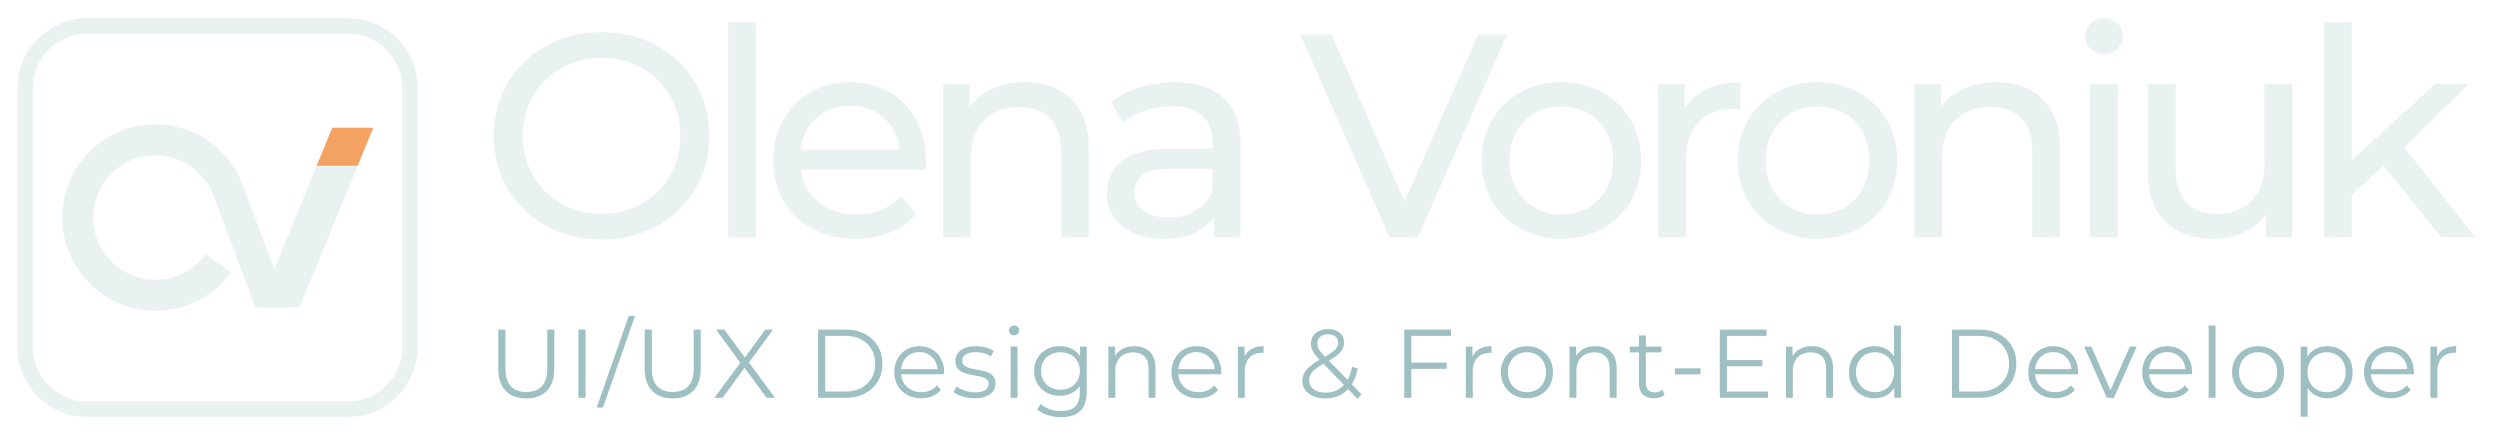
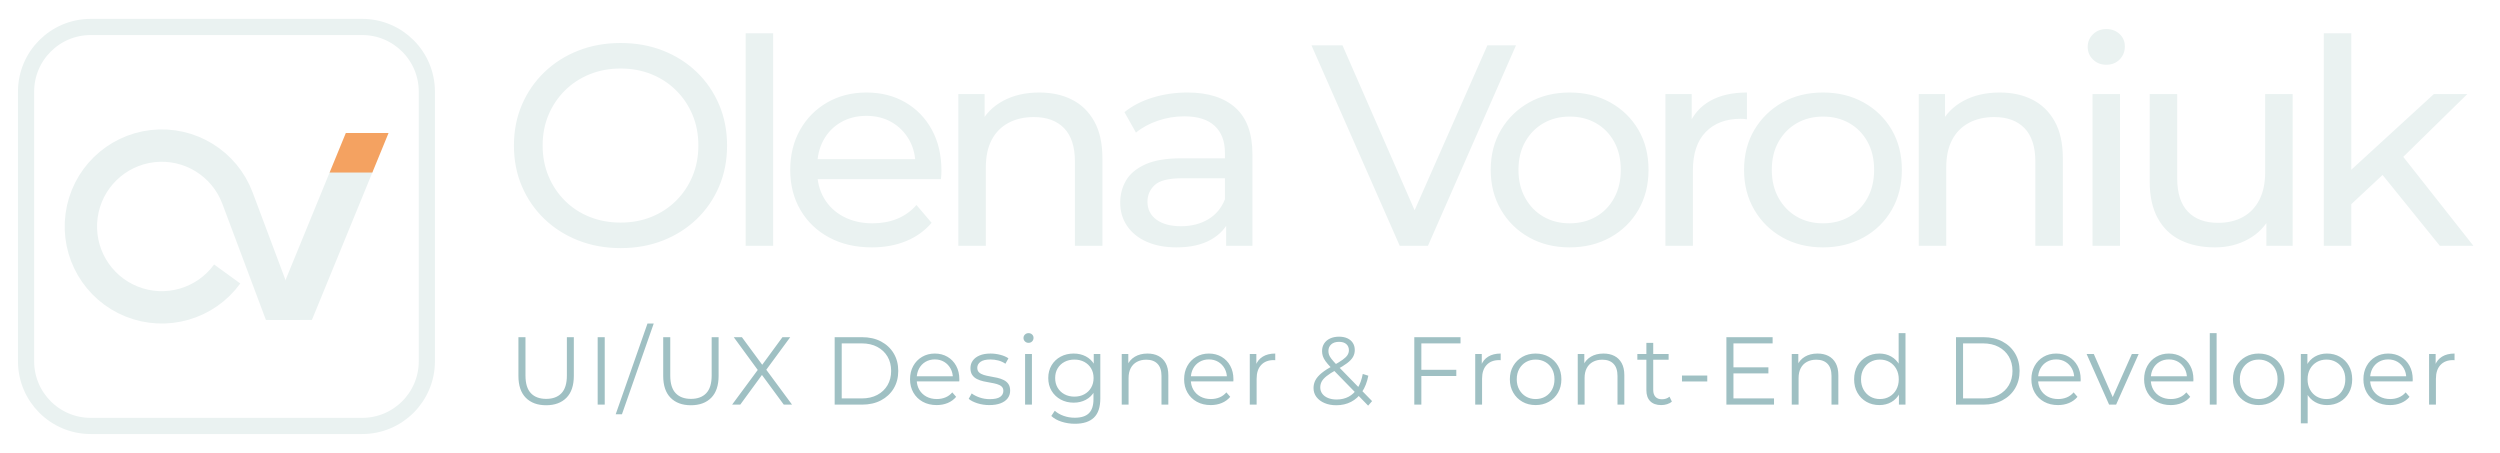
- <svg xmlns="http://www.w3.org/2000/svg" viewBox="77 504 1448 252">
+ <svg xmlns="http://www.w3.org/2000/svg" viewBox="77 504 1391 252">
  <rect x="91.5" y="519" width="223" height="222" rx="36" fill="none" stroke="#EAF2F1" stroke-width="9" />
  <defs>
    <clipPath id="hlightc">
      <path d="M0 0H1400V682.0H212V1400H0Z" />
    </clipPath>
    <clipPath id="hlightg">
      <rect x="190" y="599.0" width="140" height="83.0" />
    </clipPath>
    <clipPath id="hlightt">
      <rect x="190" y="578.0" width="140" height="22.0" />
    </clipPath>
  </defs>
  <path d="M203.41 656.45 A45 45 0 1 1 209.13 614.20 L248.81 720" fill="none" stroke="#EAF2F1" stroke-width="18" clip-path="url(#hlightc)" />
  <line x1="296.88" y1="540" x2="223.08" y2="720" stroke="#EAF2F1" stroke-width="22" clip-path="url(#hlightg)" />
  <line x1="296.88" y1="540" x2="223.08" y2="720" stroke="#F4A261" stroke-width="22" clip-path="url(#hlightt)" />
-   <g transform="translate(-279.48 -317.84) scale(1.525)">
+   <g transform="translate(-247.36 -270.47) scale(1.4487)">
    <path d="M462.279 629.887Q453.458 629.887 445.954 626.926Q438.45 623.964 432.929 618.638Q427.408 613.312 424.345 606.155Q421.282 598.998 421.282 590.5Q421.282 582.002 424.345 574.845Q427.408 567.688 432.941 562.349Q438.473 557.009 445.945 554.061Q453.417 551.113 462.259 551.113Q471.1 551.113 478.545 554.044Q485.991 556.976 491.503 562.286Q497.016 567.596 500.079 574.784Q503.142 581.973 503.142 590.509Q503.142 599.046 500.079 606.225Q497.016 613.404 491.503 618.714Q485.991 624.024 478.545 626.956Q471.1 629.887 462.279 629.887ZM462.259 620.087Q468.692 620.087 474.126 617.881Q479.559 615.674 483.59 611.658Q487.622 607.643 489.869 602.26Q492.117 596.878 492.117 590.472Q492.117 584.066 489.88 578.72Q487.643 573.373 483.607 569.352Q479.571 565.332 474.132 563.122Q468.692 560.913 462.259 560.913Q455.825 560.913 450.364 563.125Q444.903 565.338 440.851 569.364Q436.8 573.39 434.554 578.744Q432.307 584.098 432.307 590.469Q432.307 596.841 434.549 602.223Q436.791 607.606 440.835 611.654Q444.879 615.702 450.352 617.894Q455.825 620.087 462.259 620.087Z M510.283 629.0V547.38H520.843V629.0Z M558.75 629.609Q549.385 629.609 542.308 625.784Q535.232 621.96 531.314 615.229Q527.397 608.498 527.397 599.86Q527.397 591.204 531.179 584.49Q534.96 577.777 541.606 573.952Q548.251 570.128 556.66 570.128Q565.069 570.128 571.575 573.889Q578.081 577.649 581.778 584.401Q585.475 591.153 585.475 600.146Q585.475 600.813 585.429 601.713Q585.382 602.612 585.289 603.39H535.667V595.726H579.713L575.489 598.398Q575.582 592.776 573.135 588.415Q570.688 584.054 566.451 581.573Q562.213 579.092 556.66 579.092Q551.123 579.092 546.831 581.573Q542.539 584.054 540.147 588.461Q537.755 592.869 537.755 598.677V600.417Q537.755 606.276 540.422 610.794Q543.089 615.311 547.914 617.838Q552.739 620.366 559.029 620.366Q564.191 620.366 568.47 618.63Q572.749 616.895 575.88 613.331L581.694 620.166Q577.768 624.786 571.896 627.197Q566.025 629.609 558.75 629.609Z M591.96 629.0V570.737H602.057V586.442L600.35 582.303Q603.252 576.495 609.18 573.312Q615.107 570.128 623.047 570.128Q630.18 570.128 635.611 572.869Q641.043 575.611 644.173 581.216Q647.303 586.821 647.303 595.45V629.0H636.743V596.658Q636.743 588.141 632.607 583.849Q628.471 579.557 620.927 579.557Q615.398 579.557 611.216 581.792Q607.033 584.027 604.777 588.311Q602.521 592.595 602.521 598.926V629.0Z M694.819 629.0V616.678L694.354 614.343V593.306Q694.354 586.626 690.431 582.952Q686.507 579.278 678.729 579.278Q673.464 579.278 668.556 580.967Q663.647 582.656 660.186 585.526L655.766 577.669Q660.301 574.005 666.642 572.066Q672.982 570.128 679.92 570.128Q691.864 570.128 698.389 575.977Q704.915 581.827 704.915 593.847V629.0ZM675.75 629.609Q669.184 629.609 664.302 627.443Q659.421 625.277 656.777 621.368Q654.133 617.46 654.133 612.451Q654.133 607.731 656.383 603.894Q658.634 600.058 663.777 597.727Q668.92 595.396 677.532 595.396H696.029V603.06H677.979Q670.157 603.06 667.379 605.676Q664.601 608.293 664.601 612.062Q664.601 616.399 668.03 618.94Q671.46 621.48 677.515 621.48Q683.442 621.48 687.895 618.847Q692.347 616.213 694.354 611.141L696.383 618.423Q694.259 623.664 688.995 626.636Q683.731 629.609 675.75 629.609Z M761.492 629.0 727.585 552.0H739.498L770.574 623.06H763.807L795.162 552.0H806.146L772.332 629.0Z M826.74 629.609Q818.025 629.609 811.186 625.784Q804.347 621.96 800.392 615.212Q796.436 608.464 796.436 599.844Q796.436 591.111 800.409 584.44Q804.381 577.768 811.183 573.948Q817.984 570.128 826.74 570.128Q835.496 570.128 842.358 573.942Q849.22 577.756 853.132 584.417Q857.044 591.078 857.044 599.845Q857.044 608.498 853.144 615.229Q849.244 621.96 842.348 625.784Q835.451 629.609 826.74 629.609ZM826.74 620.366Q832.421 620.366 836.849 617.838Q841.277 615.311 843.834 610.654Q846.391 605.998 846.391 599.848Q846.391 593.612 843.834 589.01Q841.277 584.409 836.849 581.89Q832.421 579.371 826.787 579.371Q821.152 579.371 816.733 581.89Q812.314 584.409 809.702 589.01Q807.09 593.612 807.09 599.848Q807.09 605.998 809.702 610.654Q812.314 615.311 816.726 617.838Q821.139 620.366 826.74 620.366Z M863.53 629.0V570.737H873.626V586.559L872.57 582.607Q875.066 576.52 880.748 573.324Q886.43 570.128 894.841 570.128V580.41Q894.174 580.317 893.591 580.27Q893.008 580.224 892.416 580.224Q883.951 580.224 879.021 585.283Q874.09 590.341 874.09 599.999V629.0Z M924.038 629.609Q915.323 629.609 908.484 625.784Q901.644 621.96 897.689 615.212Q893.734 608.464 893.734 599.844Q893.734 591.111 897.707 584.44Q901.679 577.768 908.481 573.948Q915.282 570.128 924.038 570.128Q932.794 570.128 939.656 573.942Q946.517 577.756 950.43 584.417Q954.342 591.078 954.342 599.845Q954.342 608.498 950.442 615.229Q946.542 621.96 939.645 625.784Q932.749 629.609 924.038 629.609ZM924.038 620.366Q929.719 620.366 934.147 617.838Q938.575 615.311 941.132 610.654Q943.689 605.998 943.689 599.848Q943.689 593.612 941.132 589.01Q938.575 584.409 934.147 581.89Q929.719 579.371 924.085 579.371Q918.45 579.371 914.031 581.89Q909.611 584.409 906.999 589.01Q904.388 593.612 904.388 599.848Q904.388 605.998 906.999 610.654Q909.611 615.311 914.024 617.838Q918.437 620.366 924.038 620.366Z M960.827 629.0V570.737H970.924V586.442L969.217 582.303Q972.119 576.495 978.047 573.312Q983.974 570.128 991.914 570.128Q999.047 570.128 1004.478 572.869Q1009.91 575.611 1013.04 581.216Q1016.17 586.821 1016.17 595.45V629.0H1005.609V596.658Q1005.609 588.141 1001.474 583.849Q997.338 579.557 989.794 579.557Q984.265 579.557 980.083 581.792Q975.9 584.027 973.644 588.311Q971.388 592.595 971.388 598.926V629.0Z M1027.571 629.0V570.737H1038.132V629.0ZM1032.852 559.466Q1029.801 559.466 1027.76 557.471Q1025.718 555.476 1025.718 552.611Q1025.718 549.729 1027.76 547.743Q1029.801 545.757 1032.852 545.757Q1035.919 545.757 1037.952 547.65Q1039.985 549.543 1039.985 552.425Q1039.985 555.383 1037.999 557.424Q1036.012 559.466 1032.852 559.466Z M1074.613 629.609Q1067.074 629.609 1061.431 626.867Q1055.788 624.126 1052.658 618.474Q1049.528 612.823 1049.528 604.287V570.737H1060.089V603.079Q1060.089 611.595 1064.195 615.888Q1068.302 620.18 1075.804 620.18Q1081.281 620.18 1085.337 617.945Q1089.392 615.709 1091.631 611.37Q1093.87 607.032 1093.87 600.81V570.737H1104.431V629.0H1094.335V613.312L1096.041 617.45Q1093.156 623.241 1087.449 626.425Q1081.741 629.609 1074.613 629.609Z M1124.889 614.94 1125.168 601.431 1158.656 570.737H1171.507L1145.735 595.998L1139.981 600.848ZM1116.399 629.0V547.38H1126.96V629.0ZM1160.959 629.0 1138.054 600.669 1144.831 592.196 1173.851 629.0Z" fill="#EAF2F1" />
    <path d="M433.647 690.237Q428.687 690.237 425.847 687.373Q423.007 684.509 423.007 678.928V664.1H425.718V678.828Q425.718 683.421 427.795 685.608Q429.873 687.794 433.668 687.794Q437.463 687.794 439.541 685.608Q441.618 683.421 441.618 678.828V664.1H444.287V678.928Q444.287 684.509 441.447 687.373Q438.608 690.237 433.647 690.237Z M453.444 690.0V664.1H456.154V690.0Z M460.37 693.7 472.58 658.846H474.977L462.767 693.7Z M489.251 690.237Q484.291 690.237 481.451 687.373Q478.612 684.509 478.612 678.928V664.1H481.322V678.828Q481.322 683.421 483.4 685.608Q485.477 687.794 489.272 687.794Q493.067 687.794 495.145 685.608Q497.223 683.421 497.223 678.828V664.1H499.891V678.928Q499.891 684.509 497.052 687.373Q494.212 690.237 489.251 690.237Z M505.08 690.0 515.697 675.639V677.741L505.715 664.1H508.842L517.241 675.507L516.034 675.528L524.412 664.1H527.396L517.505 677.551V675.661L528.094 690.0H524.926L515.955 677.81H517.12L508.212 690.0Z M544.465 690.0V664.1H555.004Q559.153 664.1 562.276 665.752Q565.399 667.404 567.143 670.317Q568.887 673.229 568.887 677.05Q568.887 680.871 567.143 683.783Q565.399 686.696 562.276 688.348Q559.153 690.0 555.004 690.0ZM547.176 687.62H554.846Q558.302 687.62 560.837 686.27Q563.372 684.92 564.764 682.541Q566.156 680.162 566.156 677.05Q566.156 673.917 564.764 671.549Q563.372 669.18 560.837 667.83Q558.302 666.48 554.846 666.48H547.176Z M583.63 690.174Q580.603 690.174 578.3 688.903Q575.997 687.632 574.705 685.389Q573.413 683.145 573.413 680.27Q573.413 677.379 574.644 675.152Q575.874 672.925 578.038 671.654Q580.201 670.383 582.927 670.383Q585.652 670.383 587.784 671.627Q589.916 672.871 591.134 675.101Q592.352 677.331 592.352 680.274Q592.352 680.437 592.341 680.652Q592.331 680.867 592.31 681.067H575.413V679.106H590.917L589.867 679.892Q589.888 677.795 588.982 676.153Q588.077 674.512 586.518 673.574Q584.959 672.637 582.927 672.637Q580.91 672.637 579.333 673.574Q577.755 674.512 576.868 676.164Q575.982 677.816 575.982 679.955V680.396Q575.982 682.583 576.961 684.272Q577.94 685.961 579.687 686.909Q581.433 687.857 583.692 687.857Q585.491 687.857 587.022 687.221Q588.554 686.586 589.638 685.295L591.121 687.008Q589.821 688.562 587.887 689.368Q585.953 690.174 583.63 690.174Z M603.855 690.174Q601.44 690.174 599.29 689.486Q597.14 688.799 595.941 687.778L597.098 685.697Q598.281 686.612 600.131 687.255Q601.981 687.898 604.023 687.898Q606.798 687.898 608.026 687.029Q609.255 686.159 609.255 684.713Q609.255 683.637 608.573 683.03Q607.891 682.424 606.767 682.103Q605.644 681.782 604.29 681.565Q602.936 681.348 601.583 681.042Q600.229 680.735 599.106 680.167Q597.982 679.599 597.3 678.603Q596.618 677.607 596.618 675.954Q596.618 674.344 597.52 673.087Q598.422 671.831 600.141 671.107Q601.86 670.383 604.333 670.383Q606.213 670.383 608.11 670.877Q610.006 671.372 611.205 672.218L610.048 674.298Q608.775 673.415 607.294 673.037Q605.814 672.658 604.312 672.658Q601.712 672.658 600.476 673.565Q599.24 674.471 599.24 675.849Q599.24 676.982 599.922 677.615Q600.604 678.249 601.728 678.598Q602.851 678.948 604.205 679.165Q605.558 679.382 606.904 679.689Q608.25 679.995 609.373 680.545Q610.497 681.094 611.179 682.064Q611.861 683.033 611.861 684.65Q611.861 686.323 610.916 687.567Q609.971 688.811 608.189 689.492Q606.407 690.174 603.855 690.174Z M617.601 690.0V670.557H620.228V690.0ZM618.915 666.272Q618.104 666.272 617.546 665.724Q616.988 665.177 616.988 664.408Q616.988 663.624 617.546 663.084Q618.104 662.545 618.915 662.545Q619.741 662.545 620.291 663.063Q620.841 663.582 620.841 664.366Q620.841 665.156 620.301 665.714Q619.762 666.272 618.915 666.272Z M636.748 697.352Q634.095 697.352 631.649 696.574Q629.203 695.797 627.667 694.359L629.002 692.352Q630.398 693.606 632.412 694.32Q634.426 695.035 636.664 695.035Q640.367 695.035 642.116 693.304Q643.865 691.574 643.865 687.948V683.127L644.235 679.795L643.97 676.443V670.557H646.492V687.648Q646.492 692.65 644.029 695.001Q641.565 697.352 636.748 697.352ZM636.276 689.245Q633.487 689.245 631.275 688.043Q629.064 686.84 627.782 684.71Q626.501 682.58 626.501 679.795Q626.501 676.995 627.782 674.873Q629.064 672.751 631.275 671.567Q633.487 670.383 636.276 670.383Q638.852 670.383 640.921 671.462Q642.991 672.541 644.225 674.642Q645.459 676.743 645.459 679.795Q645.459 682.832 644.225 684.941Q642.991 687.05 640.921 688.148Q638.852 689.245 636.276 689.245ZM636.528 686.928Q638.688 686.928 640.347 686.025Q642.007 685.122 642.957 683.507Q643.907 681.892 643.907 679.795Q643.907 677.683 642.957 676.084Q642.007 674.485 640.347 673.592Q638.688 672.7 636.528 672.7Q634.405 672.7 632.727 673.592Q631.05 674.485 630.099 676.084Q629.149 677.683 629.149 679.795Q629.149 681.892 630.099 683.507Q631.05 685.122 632.727 686.025Q634.405 686.928 636.528 686.928Z M654.72 690.0V670.557H657.242V675.891L656.833 674.92Q657.767 672.781 659.787 671.582Q661.807 670.383 664.621 670.383Q667.01 670.383 668.796 671.3Q670.582 672.217 671.599 674.066Q672.616 675.915 672.616 678.715V690.0H669.989V678.988Q669.989 675.897 668.459 674.319Q666.929 672.742 664.155 672.742Q662.079 672.742 660.539 673.581Q658.998 674.42 658.173 675.99Q657.347 677.559 657.347 679.792V690.0Z M688.896 690.174Q685.869 690.174 683.566 688.903Q681.263 687.632 679.971 685.389Q678.679 683.145 678.679 680.27Q678.679 677.379 679.91 675.152Q681.141 672.925 683.304 671.654Q685.467 670.383 688.193 670.383Q690.919 670.383 693.05 671.627Q695.182 672.871 696.4 675.101Q697.618 677.331 697.618 680.274Q697.618 680.437 697.607 680.652Q697.597 680.867 697.576 681.067H680.679V679.106H696.184L695.133 679.892Q695.154 677.795 694.249 676.153Q693.343 674.512 691.784 673.574Q690.225 672.637 688.193 672.637Q686.176 672.637 684.599 673.574Q683.021 674.512 682.135 676.164Q681.248 677.816 681.248 679.955V680.396Q681.248 682.583 682.227 684.272Q683.206 685.961 684.953 686.909Q686.699 687.857 688.959 687.857Q690.757 687.857 692.289 687.221Q693.821 686.586 694.905 685.295L696.387 687.008Q695.087 688.562 693.153 689.368Q691.219 690.174 688.896 690.174Z M703.901 690.0V670.557H706.423V675.868L706.16 674.94Q706.979 672.738 708.901 671.56Q710.822 670.383 713.682 670.383V672.947Q713.52 672.926 713.37 672.915Q713.22 672.905 713.062 672.905Q710.019 672.905 708.274 674.771Q706.528 676.637 706.528 680.07V690.0Z M749.355 690.391 735.039 675.703Q733.744 674.365 733.002 673.337Q732.259 672.309 731.959 671.379Q731.658 670.449 731.658 669.445Q731.658 667.781 732.457 666.535Q733.257 665.289 734.735 664.597Q736.213 663.905 738.188 663.905Q740.031 663.905 741.374 664.523Q742.718 665.141 743.47 666.292Q744.223 667.444 744.223 669.054Q744.223 670.475 743.539 671.682Q742.855 672.889 741.299 674.065Q739.743 675.241 737.106 676.669Q734.752 677.966 733.411 679.036Q732.069 680.105 731.519 681.134Q730.969 682.163 730.969 683.386Q730.969 684.773 731.758 685.827Q732.547 686.881 733.963 687.458Q735.378 688.035 737.252 688.035Q739.838 688.035 741.871 686.957Q743.905 685.878 745.287 683.695Q746.67 681.511 747.294 678.222L749.432 678.894Q748.708 682.599 747.003 685.124Q745.297 687.649 742.788 688.943Q740.28 690.237 737.105 690.237Q734.585 690.237 732.615 689.399Q730.645 688.562 729.515 687.083Q728.384 685.603 728.384 683.637Q728.384 681.985 729.124 680.595Q729.863 679.206 731.514 677.855Q733.165 676.505 735.892 675.019Q738.224 673.727 739.546 672.78Q740.868 671.833 741.418 670.97Q741.968 670.108 741.968 669.096Q741.968 667.656 740.991 666.771Q740.015 665.887 738.188 665.887Q736.25 665.887 735.173 666.861Q734.096 667.836 734.096 669.403Q734.096 670.166 734.344 670.864Q734.593 671.563 735.264 672.428Q735.936 673.293 737.152 674.573L750.874 688.652Z M767.082 690.0V664.1H784.838V666.48H769.793V690.0ZM769.503 679.007V676.627H783.215V679.007Z M790.482 690.0V670.557H793.004V675.868L792.742 674.94Q793.561 672.738 795.482 671.56Q797.404 670.383 800.264 670.383V672.947Q800.101 672.926 799.951 672.915Q799.801 672.905 799.643 672.905Q796.601 672.905 794.855 674.771Q793.109 676.637 793.109 680.07V690.0Z M813.68 690.174Q810.837 690.174 808.605 688.903Q806.374 687.632 805.08 685.385Q803.785 683.137 803.785 680.267Q803.785 677.358 805.083 675.141Q806.382 672.923 808.605 671.653Q810.827 670.383 813.68 670.383Q816.533 670.383 818.775 671.651Q821.018 672.92 822.297 675.135Q823.575 677.351 823.575 680.267Q823.575 683.145 822.299 685.389Q821.023 687.632 818.773 688.903Q816.523 690.174 813.68 690.174ZM813.68 687.857Q815.766 687.857 817.404 686.909Q819.043 685.961 819.985 684.24Q820.927 682.52 820.927 680.268Q820.927 677.984 819.985 676.282Q819.043 674.58 817.404 673.64Q815.766 672.7 813.691 672.7Q811.616 672.7 809.985 673.64Q808.355 674.58 807.394 676.282Q806.433 677.984 806.433 680.268Q806.433 682.52 807.394 684.24Q808.355 685.961 809.984 686.909Q811.613 687.857 813.68 687.857Z M829.858 690.0V670.557H832.38V675.891L831.971 674.92Q832.906 672.781 834.925 671.582Q836.945 670.383 839.759 670.383Q842.148 670.383 843.934 671.3Q845.72 672.217 846.737 674.066Q847.754 675.915 847.754 678.715V690.0H845.127V678.988Q845.127 675.897 843.597 674.319Q842.067 672.742 839.293 672.742Q837.217 672.742 835.677 673.581Q834.136 674.42 833.311 675.99Q832.485 677.559 832.485 679.792V690.0Z M861.918 690.174Q859.178 690.174 857.701 688.69Q856.223 687.207 856.223 684.51V666.292H858.85V684.367Q858.85 686.088 859.713 687.014Q860.576 687.94 862.206 687.94Q863.941 687.94 865.095 686.945L866.011 688.826Q865.261 689.508 864.16 689.841Q863.058 690.174 861.918 690.174ZM852.754 672.748V670.557H864.759V672.748Z M869.891 681.11V678.814H879.603V681.11Z M886.949 690.0V664.1H904.705V666.48H889.659V687.62H905.239V690.0ZM889.391 678.016V675.677H903.082V678.016Z M912.051 690.0V670.557H914.573V675.891L914.164 674.92Q915.098 672.781 917.118 671.582Q919.138 670.383 921.952 670.383Q924.341 670.383 926.127 671.3Q927.913 672.217 928.93 674.066Q929.947 675.915 929.947 678.715V690.0H927.32V678.988Q927.32 675.897 925.79 674.319Q924.26 672.742 921.486 672.742Q919.41 672.742 917.87 673.581Q916.329 674.42 915.504 675.99Q914.678 677.559 914.678 679.792V690.0Z M945.716 690.174Q942.942 690.174 940.739 688.924Q938.536 687.674 937.273 685.441Q936.01 683.208 936.01 680.27Q936.01 677.316 937.273 675.099Q938.536 672.883 940.739 671.633Q942.942 670.383 945.716 670.383Q948.238 670.383 950.268 671.538Q952.299 672.694 953.501 674.89Q954.704 677.086 954.704 680.27Q954.704 683.418 953.522 685.64Q952.34 687.863 950.31 689.018Q948.28 690.174 945.716 690.174ZM945.905 687.857Q947.97 687.857 949.608 686.909Q951.247 685.961 952.199 684.24Q953.152 682.52 953.152 680.27Q953.152 677.984 952.199 676.282Q951.247 674.58 949.608 673.64Q947.97 672.7 945.905 672.7Q943.84 672.7 942.21 673.64Q940.579 674.58 939.619 676.282Q938.658 677.984 938.658 680.27Q938.658 682.52 939.619 684.24Q940.579 685.961 942.21 686.909Q943.84 687.857 945.905 687.857ZM953.215 690.0V684.144L953.48 680.233L953.11 676.322V662.546H955.737V690.0Z M975.135 690.0V664.1H985.674Q989.823 664.1 992.947 665.752Q996.07 667.404 997.814 670.317Q999.558 673.229 999.558 677.05Q999.558 680.871 997.814 683.783Q996.07 686.696 992.947 688.348Q989.823 690.0 985.674 690.0ZM977.846 687.62H985.516Q988.972 687.62 991.507 686.27Q994.043 684.92 995.434 682.541Q996.826 680.162 996.826 677.05Q996.826 673.917 995.434 671.549Q994.043 669.18 991.507 667.83Q988.972 666.48 985.516 666.48H977.846Z M1014.3 690.174Q1011.274 690.174 1008.97 688.903Q1006.667 687.632 1005.375 685.389Q1004.083 683.145 1004.083 680.27Q1004.083 677.379 1005.314 675.152Q1006.545 672.925 1008.708 671.654Q1010.872 670.383 1013.597 670.383Q1016.323 670.383 1018.455 671.627Q1020.586 672.871 1021.804 675.101Q1023.022 677.331 1023.022 680.274Q1023.022 680.437 1023.012 680.652Q1023.001 680.867 1022.98 681.067H1006.084V679.106H1021.588L1020.537 679.892Q1020.558 677.795 1019.653 676.153Q1018.748 674.512 1017.189 673.574Q1015.63 672.637 1013.597 672.637Q1011.581 672.637 1010.003 673.574Q1008.426 674.512 1007.539 676.164Q1006.652 677.816 1006.652 679.955V680.396Q1006.652 682.583 1007.631 684.272Q1008.611 685.961 1010.357 686.909Q1012.104 687.857 1014.363 687.857Q1016.161 687.857 1017.693 687.221Q1019.225 686.586 1020.309 685.295L1021.791 687.008Q1020.491 688.562 1018.558 689.368Q1016.624 690.174 1014.3 690.174Z M1033.939 690.0 1025.301 670.557H1028.059L1035.966 688.58H1034.664L1042.676 670.557H1045.288L1036.629 690.0Z M1057.598 690.174Q1054.572 690.174 1052.268 688.903Q1049.965 687.632 1048.673 685.389Q1047.381 683.145 1047.381 680.27Q1047.381 677.379 1048.612 675.152Q1049.843 672.925 1052.006 671.654Q1054.169 670.383 1056.895 670.383Q1059.621 670.383 1061.753 671.627Q1063.884 672.871 1065.102 675.101Q1066.32 677.331 1066.32 680.274Q1066.32 680.437 1066.31 680.652Q1066.299 680.867 1066.278 681.067H1049.382V679.106H1064.886L1063.835 679.892Q1063.856 677.795 1062.951 676.153Q1062.046 674.512 1060.487 673.574Q1058.928 672.637 1056.895 672.637Q1054.879 672.637 1053.301 673.574Q1051.724 674.512 1050.837 676.164Q1049.95 677.816 1049.95 679.955V680.396Q1049.95 682.583 1050.929 684.272Q1051.909 685.961 1053.655 686.909Q1055.402 687.857 1057.661 687.857Q1059.459 687.857 1060.991 687.221Q1062.523 686.586 1063.607 685.295L1065.089 687.008Q1063.789 688.562 1061.856 689.368Q1059.922 690.174 1057.598 690.174Z M1072.603 690.0V662.546H1075.23V690.0Z M1091.398 690.174Q1088.555 690.174 1086.323 688.903Q1084.092 687.632 1082.797 685.385Q1081.503 683.137 1081.503 680.267Q1081.503 677.358 1082.801 675.141Q1084.1 672.923 1086.323 671.653Q1088.545 670.383 1091.398 670.383Q1094.251 670.383 1096.493 671.651Q1098.736 672.92 1100.014 675.135Q1101.293 677.351 1101.293 680.267Q1101.293 683.145 1100.017 685.389Q1098.741 687.632 1096.491 688.903Q1094.241 690.174 1091.398 690.174ZM1091.398 687.857Q1093.484 687.857 1095.122 686.909Q1096.761 685.961 1097.703 684.24Q1098.645 682.52 1098.645 680.268Q1098.645 677.984 1097.703 676.282Q1096.761 674.58 1095.122 673.64Q1093.484 672.7 1091.409 672.7Q1089.333 672.7 1087.703 673.64Q1086.073 674.58 1085.112 676.282Q1084.151 677.984 1084.151 680.268Q1084.151 682.52 1085.112 684.24Q1086.073 685.961 1087.702 686.909Q1089.331 687.857 1091.398 687.857Z M1117.597 690.174Q1115.096 690.174 1113.055 689.018Q1111.015 687.863 1109.812 685.648Q1108.61 683.434 1108.61 680.286Q1108.61 677.102 1109.791 674.898Q1110.973 672.694 1113.013 671.538Q1115.054 670.383 1117.597 670.383Q1120.392 670.383 1122.584 671.633Q1124.777 672.883 1126.04 675.108Q1127.303 677.332 1127.303 680.286Q1127.303 683.224 1126.04 685.449Q1124.777 687.674 1122.584 688.924Q1120.392 690.174 1117.597 690.174ZM1107.576 697.178V670.557H1110.098V676.412L1109.833 680.323L1110.203 684.234V697.178ZM1117.408 687.857Q1119.473 687.857 1121.111 686.917Q1122.75 685.977 1123.703 684.256Q1124.655 682.536 1124.655 680.286Q1124.655 678 1123.703 676.298Q1122.75 674.596 1121.111 673.648Q1119.473 672.7 1117.408 672.7Q1115.344 672.7 1113.705 673.648Q1112.067 674.596 1111.114 676.298Q1110.161 678 1110.161 680.286Q1110.161 682.536 1111.114 684.256Q1112.067 685.977 1113.705 686.917Q1115.344 687.857 1117.408 687.857Z M1141.826 690.174Q1138.799 690.174 1136.496 688.903Q1134.193 687.632 1132.901 685.389Q1131.609 683.145 1131.609 680.27Q1131.609 677.379 1132.84 675.152Q1134.071 672.925 1136.234 671.654Q1138.397 670.383 1141.123 670.383Q1143.849 670.383 1145.98 671.627Q1148.112 672.871 1149.33 675.101Q1150.548 677.331 1150.548 680.274Q1150.548 680.437 1150.538 680.652Q1150.527 680.867 1150.506 681.067H1133.609V679.106H1149.114L1148.063 679.892Q1148.084 677.795 1147.179 676.153Q1146.273 674.512 1144.714 673.574Q1143.155 672.637 1141.123 672.637Q1139.106 672.637 1137.529 673.574Q1135.952 674.512 1135.065 676.164Q1134.178 677.816 1134.178 679.955V680.396Q1134.178 682.583 1135.157 684.272Q1136.137 685.961 1137.883 686.909Q1139.629 687.857 1141.889 687.857Q1143.687 687.857 1145.219 687.221Q1146.751 686.586 1147.835 685.295L1149.317 687.008Q1148.017 688.562 1146.083 689.368Q1144.15 690.174 1141.826 690.174Z M1156.831 690.0V670.557H1159.353V675.868L1159.09 674.94Q1159.909 672.738 1161.831 671.56Q1163.752 670.383 1166.612 670.383V672.947Q1166.45 672.926 1166.3 672.915Q1166.15 672.905 1165.992 672.905Q1162.949 672.905 1161.204 674.771Q1159.458 676.637 1159.458 680.07V690.0Z" fill="#9FC0C3" />
  </g>
</svg>
